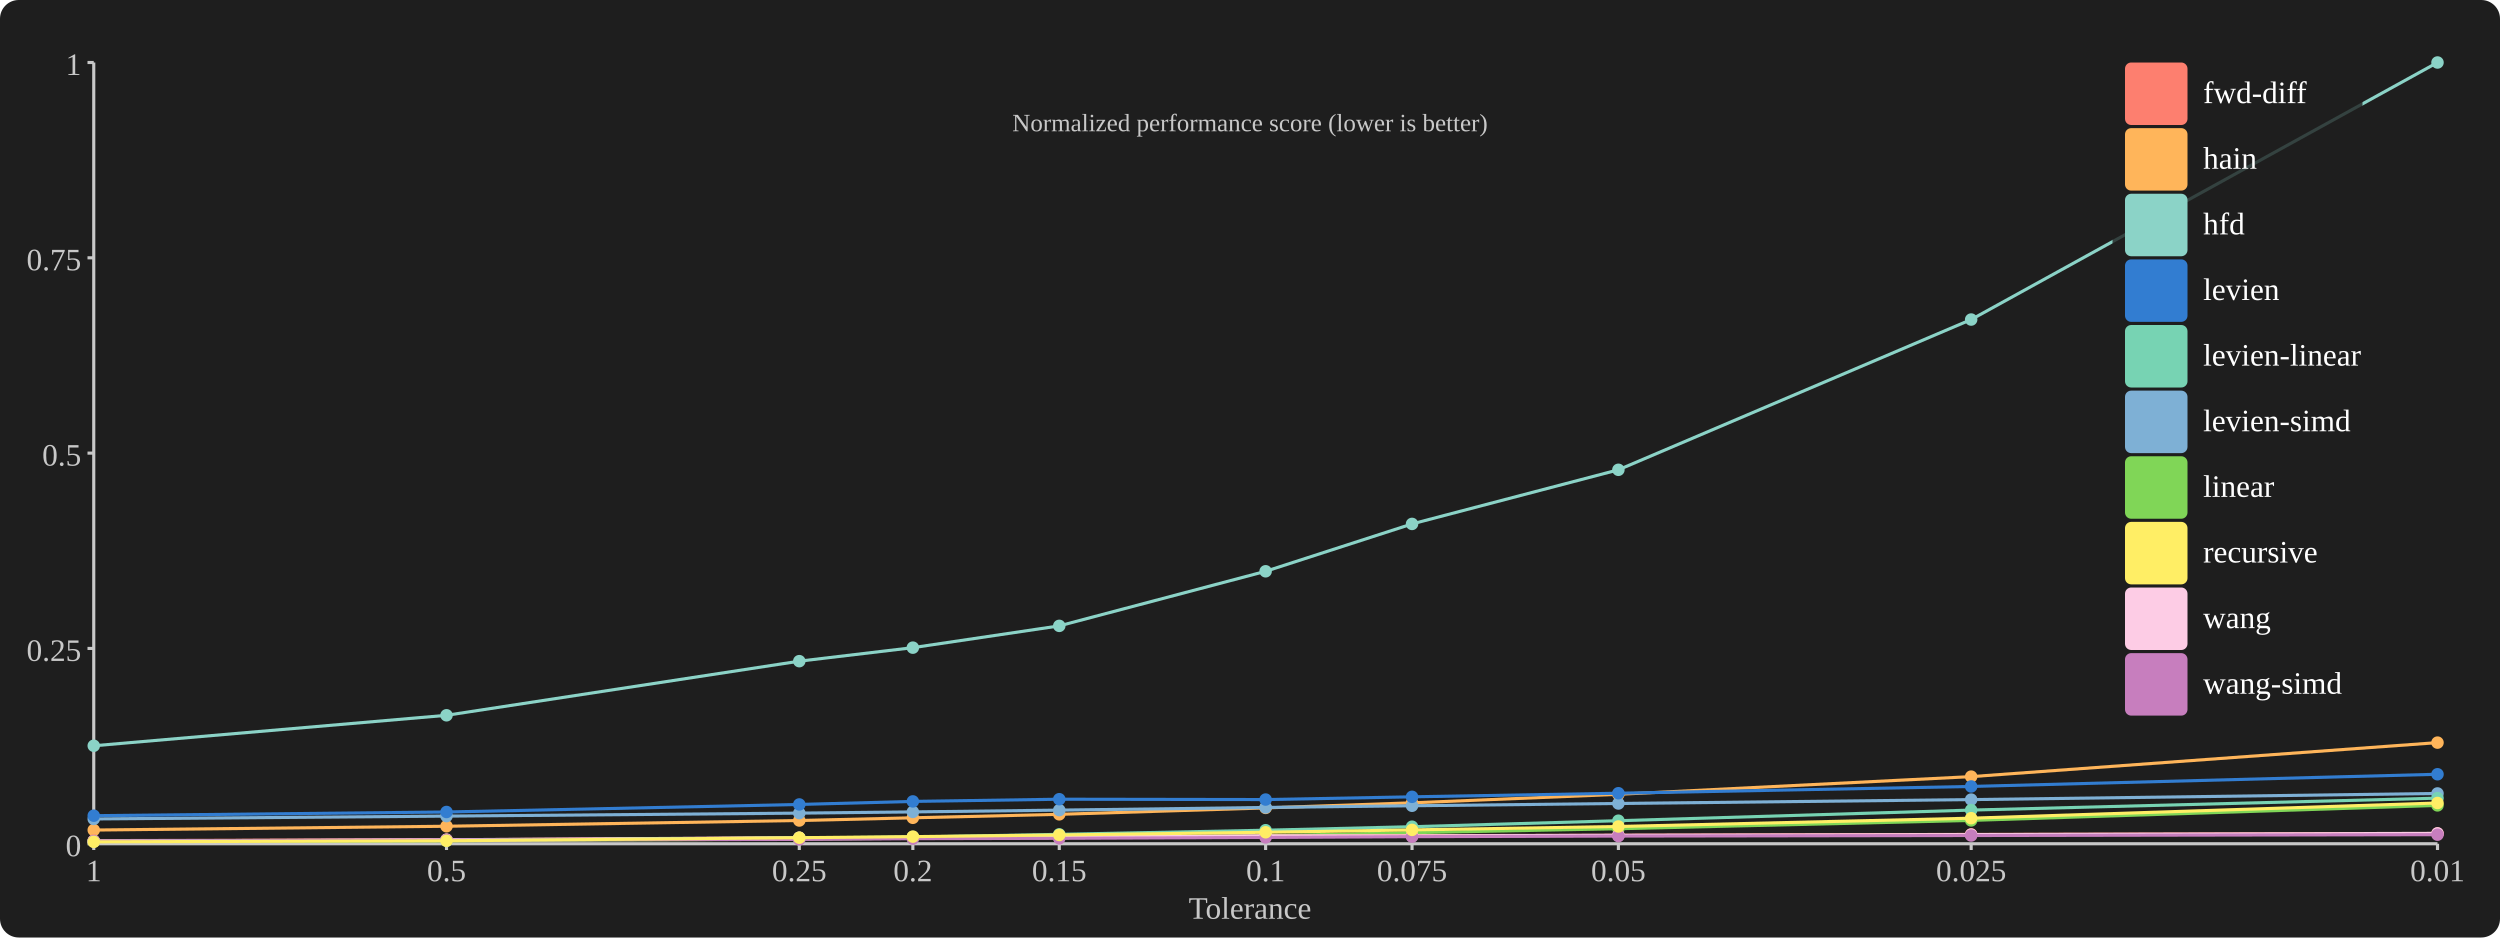
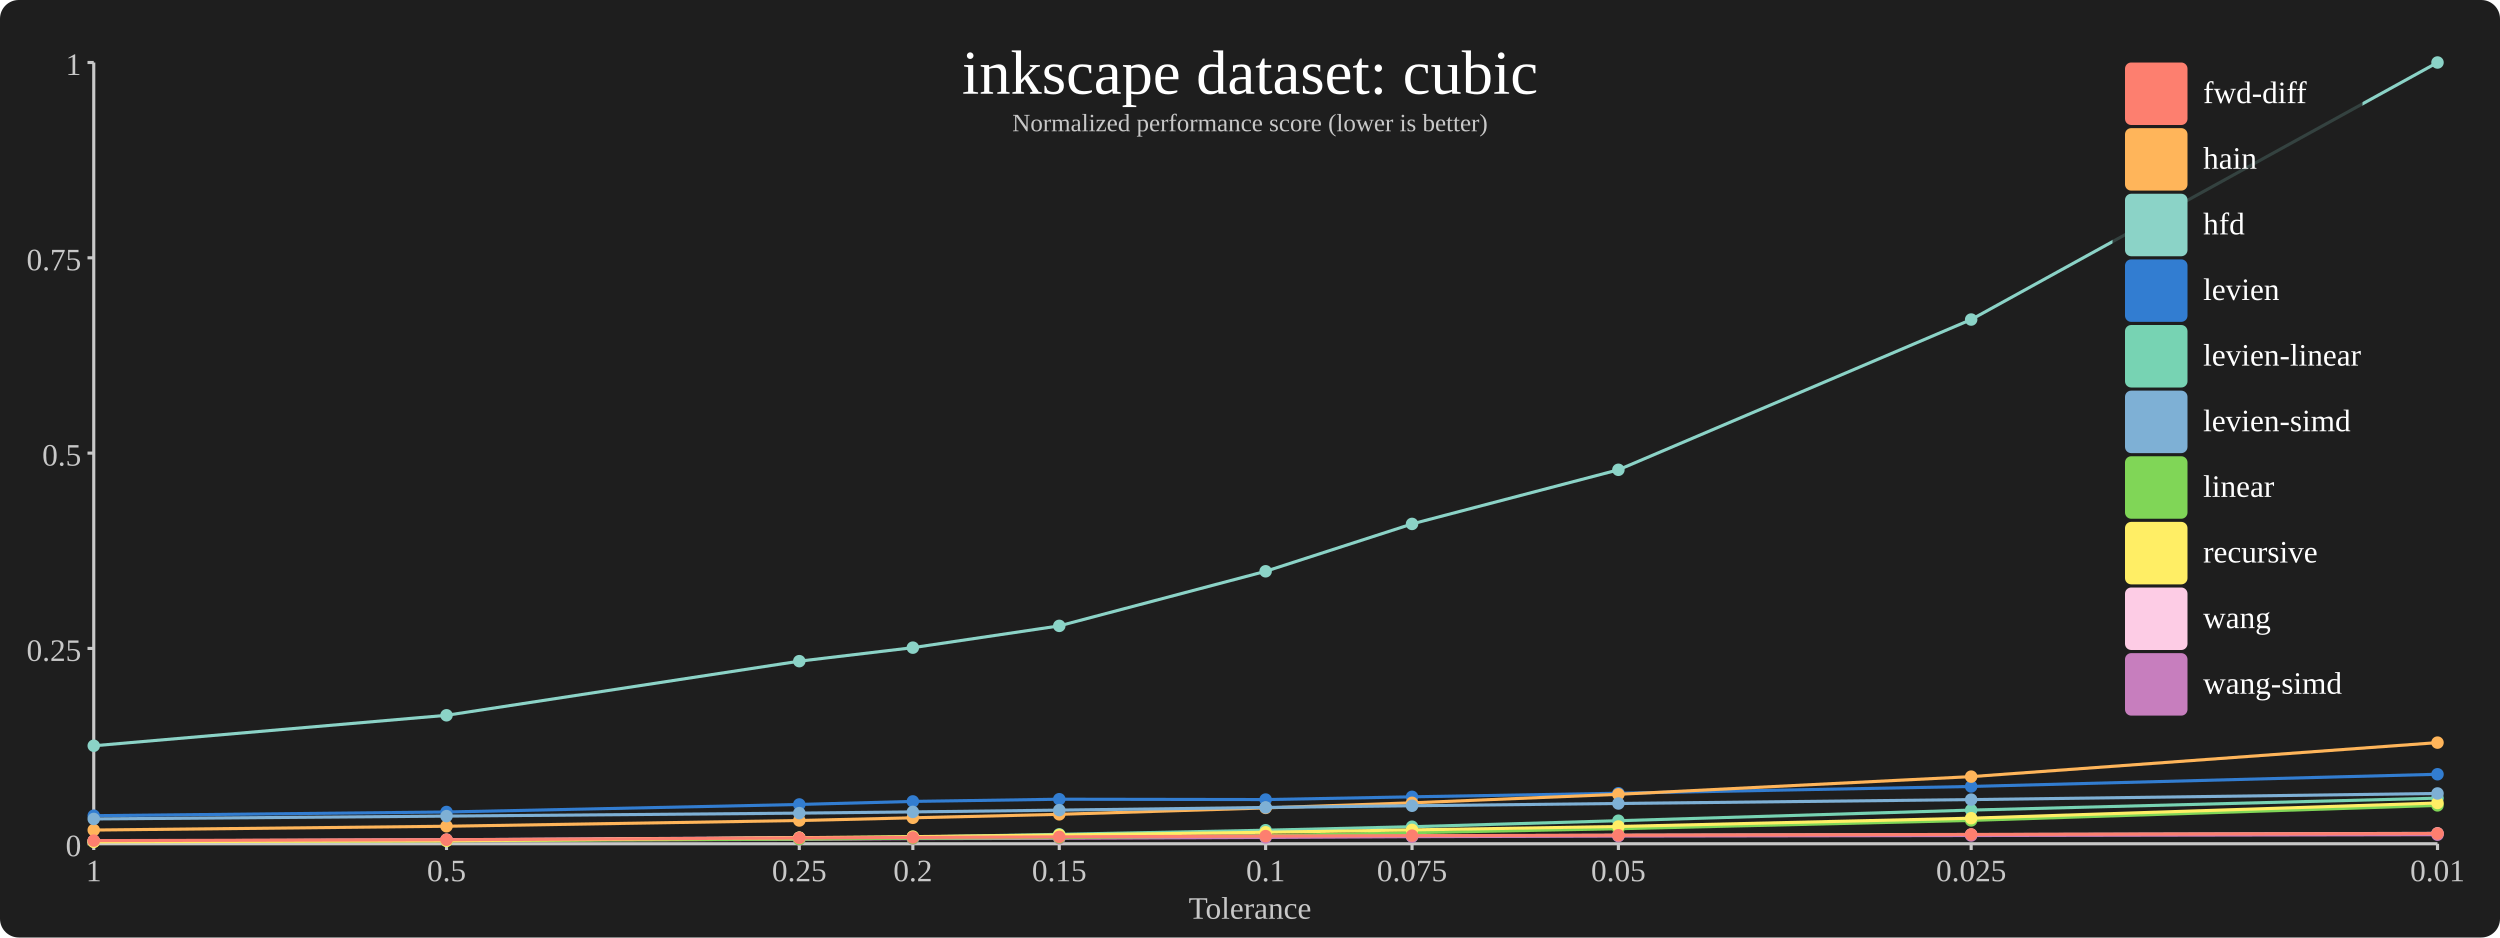
<svg xmlns="http://www.w3.org/2000/svg" viewBox="0 0 800 300">
  <rect x="0" y="0" width="800" height="300" ry="6" style="fill:rgb(30,30,30);stroke:none;fill-opacity:1;stroke-opacity:1;" />
  <path d="M 30 20 L 30 270" style="stroke:rgb(200,200,200);stroke-width:1" />
  <path d="M 30 270 L 780 270" style="stroke:rgb(200,200,200);stroke-width:1" />
  <path d="M 780 270 L 780 272" style="stroke:rgb(200,200,200);stroke-width:1" />
  <text x="780" y="282" style="font-size:10px;fill:rgb(200,200,200);text-anchor:middle;text-align:center;"> 0.01 </text>
  <path d="M 630.772 270 L 630.772 272" style="stroke:rgb(200,200,200);stroke-width:1" />
  <text x="630.772" y="282" style="font-size:10px;fill:rgb(200,200,200);text-anchor:middle;text-align:center;"> 0.025 </text>
  <path d="M 517.886 270 L 517.886 272" style="stroke:rgb(200,200,200);stroke-width:1" />
  <text x="517.886" y="282" style="font-size:10px;fill:rgb(200,200,200);text-anchor:middle;text-align:center;"> 0.05 </text>
  <path d="M 451.852 270 L 451.852 272" style="stroke:rgb(200,200,200);stroke-width:1" />
  <text x="451.852" y="282" style="font-size:10px;fill:rgb(200,200,200);text-anchor:middle;text-align:center;"> 0.075 </text>
  <path d="M 405 270 L 405 272" style="stroke:rgb(200,200,200);stroke-width:1" />
  <text x="405" y="282" style="font-size:10px;fill:rgb(200,200,200);text-anchor:middle;text-align:center;"> 0.1 </text>
  <path d="M 338.966 270 L 338.966 272" style="stroke:rgb(200,200,200);stroke-width:1" />
  <text x="338.966" y="282" style="font-size:10px;fill:rgb(200,200,200);text-anchor:middle;text-align:center;"> 0.15 </text>
  <path d="M 292.114 270 L 292.114 272" style="stroke:rgb(200,200,200);stroke-width:1" />
  <text x="292.114" y="282" style="font-size:10px;fill:rgb(200,200,200);text-anchor:middle;text-align:center;"> 0.2 </text>
  <path d="M 255.773 270 L 255.773 272" style="stroke:rgb(200,200,200);stroke-width:1" />
  <text x="255.773" y="282" style="font-size:10px;fill:rgb(200,200,200);text-anchor:middle;text-align:center;"> 0.25 </text>
  <path d="M 142.886 270 L 142.886 272" style="stroke:rgb(200,200,200);stroke-width:1" />
  <text x="142.886" y="282" style="font-size:10px;fill:rgb(200,200,200);text-anchor:middle;text-align:center;"> 0.5 </text>
  <path d="M 30 270 L 30 272" style="stroke:rgb(200,200,200);stroke-width:1" />
  <text x="30" y="282" style="font-size:10px;fill:rgb(200,200,200);text-anchor:middle;text-align:center;"> 1 </text>
  <path d="M 28 270 L 30 270" style="stroke:rgb(200,200,200);stroke-width:1" />
  <text x="26" y="274" style="font-size:10px;fill:rgb(200,200,200);text-anchor:end;text-align:right;"> 0 </text>
  <path d="M 28 207.5 L 30 207.5" style="stroke:rgb(200,200,200);stroke-width:1" />
  <text x="26" y="211.5" style="font-size:10px;fill:rgb(200,200,200);text-anchor:end;text-align:right;"> 0.25 </text>
  <path d="M 28 145 L 30 145" style="stroke:rgb(200,200,200);stroke-width:1" />
  <text x="26" y="149" style="font-size:10px;fill:rgb(200,200,200);text-anchor:end;text-align:right;"> 0.5 </text>
  <path d="M 28 82.5 L 30 82.5" style="stroke:rgb(200,200,200);stroke-width:1" />
  <text x="26" y="86.5" style="font-size:10px;fill:rgb(200,200,200);text-anchor:end;text-align:right;"> 0.75 </text>
  <path d="M 28 20 L 30 20" style="stroke:rgb(200,200,200);stroke-width:1" />
  <text x="26" y="24" style="font-size:10px;fill:rgb(200,200,200);text-anchor:end;text-align:right;"> 1 </text>
  <text x="400" y="294" style="font-size:10px;fill:rgb(200,200,200);text-anchor:middle;text-align:center;"> Tolerance </text>
  <circle cx="780" cy="20" r="2" style="fill:rgb(139,211,199);stroke:none;fill-opacity:1;stroke-opacity:1;" />
  <path d="M 780 20 L 630.772 102.255" style="stroke:rgb(139,211,199);stroke-width:1" />
  <circle cx="630.772" cy="102.255" r="2" style="fill:rgb(139,211,199);stroke:none;fill-opacity:1;stroke-opacity:1;" />
  <path d="M 630.772 102.255 L 517.886 150.338" style="stroke:rgb(139,211,199);stroke-width:1" />
  <circle cx="517.886" cy="150.338" r="2" style="fill:rgb(139,211,199);stroke:none;fill-opacity:1;stroke-opacity:1;" />
  <path d="M 517.886 150.338 L 451.852 167.655" style="stroke:rgb(139,211,199);stroke-width:1" />
  <circle cx="451.852" cy="167.655" r="2" style="fill:rgb(139,211,199);stroke:none;fill-opacity:1;stroke-opacity:1;" />
  <path d="M 451.852 167.655 L 405 182.812" style="stroke:rgb(139,211,199);stroke-width:1" />
  <circle cx="405" cy="182.812" r="2" style="fill:rgb(139,211,199);stroke:none;fill-opacity:1;stroke-opacity:1;" />
  <path d="M 405 182.812 L 338.966 200.278" style="stroke:rgb(139,211,199);stroke-width:1" />
  <circle cx="338.966" cy="200.278" r="2" style="fill:rgb(139,211,199);stroke:none;fill-opacity:1;stroke-opacity:1;" />
  <path d="M 338.966 200.278 L 292.114 207.248" style="stroke:rgb(139,211,199);stroke-width:1" />
  <circle cx="292.114" cy="207.248" r="2" style="fill:rgb(139,211,199);stroke:none;fill-opacity:1;stroke-opacity:1;" />
  <path d="M 292.114 207.248 L 255.773 211.572" style="stroke:rgb(139,211,199);stroke-width:1" />
  <circle cx="255.773" cy="211.572" r="2" style="fill:rgb(139,211,199);stroke:none;fill-opacity:1;stroke-opacity:1;" />
  <path d="M 255.773 211.572 L 142.886 228.893" style="stroke:rgb(139,211,199);stroke-width:1" />
  <circle cx="142.886" cy="228.893" r="2" style="fill:rgb(139,211,199);stroke:none;fill-opacity:1;stroke-opacity:1;" />
  <path d="M 142.886 228.893 L 30 238.645" style="stroke:rgb(139,211,199);stroke-width:1" />
  <circle cx="30" cy="238.645" r="2" style="fill:rgb(139,211,199);stroke:none;fill-opacity:1;stroke-opacity:1;" />
+   <circle cx="780" cy="255.41" r="2" style="fill:rgb(119,211,179);stroke:none;fill-opacity:1;stroke-opacity:1;" />
+   <path d="M 780 255.41 L 630.772 259.228" style="stroke:rgb(119,211,179);stroke-width:1" />
+   <circle cx="630.772" cy="259.228" r="2" style="fill:rgb(119,211,179);stroke:none;fill-opacity:1;stroke-opacity:1;" />
+   <path d="M 630.772 259.228 L 517.886 262.625" style="stroke:rgb(119,211,179);stroke-width:1" />
+   <circle cx="517.886" cy="262.625" r="2" style="fill:rgb(119,211,179);stroke:none;fill-opacity:1;stroke-opacity:1;" />
+   <path d="M 517.886 262.625 L 451.852 264.545" style="stroke:rgb(119,211,179);stroke-width:1" />
+   <circle cx="451.852" cy="264.545" r="2" style="fill:rgb(119,211,179);stroke:none;fill-opacity:1;stroke-opacity:1;" />
+   <path d="M 451.852 264.545 L 405 265.668" style="stroke:rgb(119,211,179);stroke-width:1" />
+   <circle cx="405" cy="265.668" r="2" style="fill:rgb(119,211,179);stroke:none;fill-opacity:1;stroke-opacity:1;" />
+   <path d="M 405 265.668 L 338.966 266.993" style="stroke:rgb(119,211,179);stroke-width:1" />
+   <circle cx="338.966" cy="266.993" r="2" style="fill:rgb(119,211,179);stroke:none;fill-opacity:1;stroke-opacity:1;" />
+   <path d="M 338.966 266.993 L 292.114 267.84" style="stroke:rgb(119,211,179);stroke-width:1" />
+   <circle cx="292.114" cy="267.84" r="2" style="fill:rgb(119,211,179);stroke:none;fill-opacity:1;stroke-opacity:1;" />
+   <path d="M 292.114 267.84 L 255.773 268.163" style="stroke:rgb(119,211,179);stroke-width:1" />
+   <circle cx="255.773" cy="268.163" r="2" style="fill:rgb(119,211,179);stroke:none;fill-opacity:1;stroke-opacity:1;" />
+   <path d="M 255.773 268.163 L 142.886 268.957" style="stroke:rgb(119,211,179);stroke-width:1" />
+   <circle cx="142.886" cy="268.957" r="2" style="fill:rgb(119,211,179);stroke:none;fill-opacity:1;stroke-opacity:1;" />
+   <path d="M 142.886 268.957 L 30 269.223" style="stroke:rgb(119,211,179);stroke-width:1" />
+   <circle cx="30" cy="269.223" r="2" style="fill:rgb(119,211,179);stroke:none;fill-opacity:1;stroke-opacity:1;" />
+   <circle cx="780" cy="247.762" r="2" style="fill:rgb(50,125,209);stroke:none;fill-opacity:1;stroke-opacity:1;" />
+   <path d="M 780 247.762 L 630.772 251.665" style="stroke:rgb(50,125,209);stroke-width:1" />
+   <circle cx="630.772" cy="251.665" r="2" style="fill:rgb(50,125,209);stroke:none;fill-opacity:1;stroke-opacity:1;" />
+   <path d="M 630.772 251.665 L 517.886 253.835" style="stroke:rgb(50,125,209);stroke-width:1" />
+   <circle cx="517.886" cy="253.835" r="2" style="fill:rgb(50,125,209);stroke:none;fill-opacity:1;stroke-opacity:1;" />
+   <path d="M 517.886 253.835 L 451.852 254.985" style="stroke:rgb(50,125,209);stroke-width:1" />
+   <circle cx="451.852" cy="254.985" r="2" style="fill:rgb(50,125,209);stroke:none;fill-opacity:1;stroke-opacity:1;" />
+   <path d="M 451.852 254.985 L 405 255.86" style="stroke:rgb(50,125,209);stroke-width:1" />
+   <circle cx="405" cy="255.86" r="2" style="fill:rgb(50,125,209);stroke:none;fill-opacity:1;stroke-opacity:1;" />
+   <path d="M 405 255.86 L 338.966 255.75" style="stroke:rgb(50,125,209);stroke-width:1" />
+   <circle cx="338.966" cy="255.75" r="2" style="fill:rgb(50,125,209);stroke:none;fill-opacity:1;stroke-opacity:1;" />
+   <path d="M 338.966 255.75 L 292.114 256.452" style="stroke:rgb(50,125,209);stroke-width:1" />
+   <circle cx="292.114" cy="256.452" r="2" style="fill:rgb(50,125,209);stroke:none;fill-opacity:1;stroke-opacity:1;" />
+   <path d="M 292.114 256.452 L 255.773 257.425" style="stroke:rgb(50,125,209);stroke-width:1" />
+   <circle cx="255.773" cy="257.425" r="2" style="fill:rgb(50,125,209);stroke:none;fill-opacity:1;stroke-opacity:1;" />
+   <path d="M 255.773 257.425 L 142.886 259.837" style="stroke:rgb(50,125,209);stroke-width:1" />
+   <circle cx="142.886" cy="259.837" r="2" style="fill:rgb(50,125,209);stroke:none;fill-opacity:1;stroke-opacity:1;" />
+   <path d="M 142.886 259.837 L 30 261.025" style="stroke:rgb(50,125,209);stroke-width:1" />
+   <circle cx="30" cy="261.025" r="2" style="fill:rgb(50,125,209);stroke:none;fill-opacity:1;stroke-opacity:1;" />
  <circle cx="780" cy="237.637" r="2" style="fill:rgb(255,181,90);stroke:none;fill-opacity:1;stroke-opacity:1;" />
  <path d="M 780 237.637 L 630.772 248.52" style="stroke:rgb(255,181,90);stroke-width:1" />
  <circle cx="630.772" cy="248.52" r="2" style="fill:rgb(255,181,90);stroke:none;fill-opacity:1;stroke-opacity:1;" />
  <path d="M 630.772 248.52 L 517.886 254.178" style="stroke:rgb(255,181,90);stroke-width:1" />
  <circle cx="517.886" cy="254.178" r="2" style="fill:rgb(255,181,90);stroke:none;fill-opacity:1;stroke-opacity:1;" />
  <path d="M 517.886 254.178 L 451.852 256.902" style="stroke:rgb(255,181,90);stroke-width:1" />
  <circle cx="451.852" cy="256.902" r="2" style="fill:rgb(255,181,90);stroke:none;fill-opacity:1;stroke-opacity:1;" />
  <path d="M 451.852 256.902 L 405 258.527" style="stroke:rgb(255,181,90);stroke-width:1" />
  <circle cx="405" cy="258.527" r="2" style="fill:rgb(255,181,90);stroke:none;fill-opacity:1;stroke-opacity:1;" />
  <path d="M 405 258.527 L 338.966 260.587" style="stroke:rgb(255,181,90);stroke-width:1" />
  <circle cx="338.966" cy="260.587" r="2" style="fill:rgb(255,181,90);stroke:none;fill-opacity:1;stroke-opacity:1;" />
  <path d="M 338.966 260.587 L 292.114 261.697" style="stroke:rgb(255,181,90);stroke-width:1" />
  <circle cx="292.114" cy="261.697" r="2" style="fill:rgb(255,181,90);stroke:none;fill-opacity:1;stroke-opacity:1;" />
  <path d="M 292.114 261.697 L 255.773 262.562" style="stroke:rgb(255,181,90);stroke-width:1" />
  <circle cx="255.773" cy="262.562" r="2" style="fill:rgb(255,181,90);stroke:none;fill-opacity:1;stroke-opacity:1;" />
  <path d="M 255.773 262.562 L 142.886 264.4" style="stroke:rgb(255,181,90);stroke-width:1" />
  <circle cx="142.886" cy="264.4" r="2" style="fill:rgb(255,181,90);stroke:none;fill-opacity:1;stroke-opacity:1;" />
  <path d="M 142.886 264.4 L 30 265.618" style="stroke:rgb(255,181,90);stroke-width:1" />
  <circle cx="30" cy="265.618" r="2" style="fill:rgb(255,181,90);stroke:none;fill-opacity:1;stroke-opacity:1;" />
+   <circle cx="780" cy="266.678" r="2" style="fill:rgb(253,204,229);stroke:none;fill-opacity:1;stroke-opacity:1;" />
+   <path d="M 780 266.678 L 630.772 267.075" style="stroke:rgb(253,204,229);stroke-width:1" />
+   <circle cx="630.772" cy="267.075" r="2" style="fill:rgb(253,204,229);stroke:none;fill-opacity:1;stroke-opacity:1;" />
+   <path d="M 630.772 267.075 L 517.886 267.293" style="stroke:rgb(253,204,229);stroke-width:1" />
+   <circle cx="517.886" cy="267.293" r="2" style="fill:rgb(253,204,229);stroke:none;fill-opacity:1;stroke-opacity:1;" />
+   <path d="M 517.886 267.293 L 451.852 267.485" style="stroke:rgb(253,204,229);stroke-width:1" />
+   <circle cx="451.852" cy="267.485" r="2" style="fill:rgb(253,204,229);stroke:none;fill-opacity:1;stroke-opacity:1;" />
+   <path d="M 451.852 267.485 L 405 267.485" style="stroke:rgb(253,204,229);stroke-width:1" />
+   <circle cx="405" cy="267.485" r="2" style="fill:rgb(253,204,229);stroke:none;fill-opacity:1;stroke-opacity:1;" />
+   <path d="M 405 267.485 L 338.966 267.79" style="stroke:rgb(253,204,229);stroke-width:1" />
+   <circle cx="338.966" cy="267.79" r="2" style="fill:rgb(253,204,229);stroke:none;fill-opacity:1;stroke-opacity:1;" />
+   <path d="M 338.966 267.79 L 292.114 267.988" style="stroke:rgb(253,204,229);stroke-width:1" />
+   <circle cx="292.114" cy="267.988" r="2" style="fill:rgb(253,204,229);stroke:none;fill-opacity:1;stroke-opacity:1;" />
+   <path d="M 292.114 267.988 L 255.773 268.08" style="stroke:rgb(253,204,229);stroke-width:1" />
+   <circle cx="255.773" cy="268.08" r="2" style="fill:rgb(253,204,229);stroke:none;fill-opacity:1;stroke-opacity:1;" />
+   <path d="M 255.773 268.08 L 142.886 268.705" style="stroke:rgb(253,204,229);stroke-width:1" />
+   <circle cx="142.886" cy="268.705" r="2" style="fill:rgb(253,204,229);stroke:none;fill-opacity:1;stroke-opacity:1;" />
+   <path d="M 142.886 268.705 L 30 269.147" style="stroke:rgb(253,204,229);stroke-width:1" />
+   <circle cx="30" cy="269.147" r="2" style="fill:rgb(253,204,229);stroke:none;fill-opacity:1;stroke-opacity:1;" />
+   <circle cx="780" cy="267.095" r="2" style="fill:rgb(199,126,190);stroke:none;fill-opacity:1;stroke-opacity:1;" />
+   <path d="M 780 267.095 L 630.772 267.363" style="stroke:rgb(199,126,190);stroke-width:1" />
+   <circle cx="630.772" cy="267.363" r="2" style="fill:rgb(199,126,190);stroke:none;fill-opacity:1;stroke-opacity:1;" />
+   <path d="M 630.772 267.363 L 517.886 267.545" style="stroke:rgb(199,126,190);stroke-width:1" />
+   <circle cx="517.886" cy="267.545" r="2" style="fill:rgb(199,126,190);stroke:none;fill-opacity:1;stroke-opacity:1;" />
+   <path d="M 517.886 267.545 L 451.852 267.73" style="stroke:rgb(199,126,190);stroke-width:1" />
+   <circle cx="451.852" cy="267.73" r="2" style="fill:rgb(199,126,190);stroke:none;fill-opacity:1;stroke-opacity:1;" />
+   <path d="M 451.852 267.73 L 405 267.983" style="stroke:rgb(199,126,190);stroke-width:1" />
+   <circle cx="405" cy="267.983" r="2" style="fill:rgb(199,126,190);stroke:none;fill-opacity:1;stroke-opacity:1;" />
+   <path d="M 405 267.983 L 338.966 268.26" style="stroke:rgb(199,126,190);stroke-width:1" />
+   <circle cx="338.966" cy="268.26" r="2" style="fill:rgb(199,126,190);stroke:none;fill-opacity:1;stroke-opacity:1;" />
+   <path d="M 338.966 268.26 L 292.114 268.37" style="stroke:rgb(199,126,190);stroke-width:1" />
+   <circle cx="292.114" cy="268.37" r="2" style="fill:rgb(199,126,190);stroke:none;fill-opacity:1;stroke-opacity:1;" />
+   <path d="M 292.114 268.37 L 255.773 268.618" style="stroke:rgb(199,126,190);stroke-width:1" />
+   <circle cx="255.773" cy="268.618" r="2" style="fill:rgb(199,126,190);stroke:none;fill-opacity:1;stroke-opacity:1;" />
+   <path d="M 255.773 268.618 L 142.886 268.827" style="stroke:rgb(199,126,190);stroke-width:1" />
+   <circle cx="142.886" cy="268.827" r="2" style="fill:rgb(199,126,190);stroke:none;fill-opacity:1;stroke-opacity:1;" />
+   <path d="M 142.886 268.827 L 30 269.192" style="stroke:rgb(199,126,190);stroke-width:1" />
+   <circle cx="30" cy="269.192" r="2" style="fill:rgb(199,126,190);stroke:none;fill-opacity:1;stroke-opacity:1;" />
+   <circle cx="780" cy="257.723" r="2" style="fill:rgb(128,214,87);stroke:none;fill-opacity:1;stroke-opacity:1;" />
+   <path d="M 780 257.723 L 630.772 262.53" style="stroke:rgb(128,214,87);stroke-width:1" />
+   <circle cx="630.772" cy="262.53" r="2" style="fill:rgb(128,214,87);stroke:none;fill-opacity:1;stroke-opacity:1;" />
+   <path d="M 630.772 262.53 L 517.886 265.195" style="stroke:rgb(128,214,87);stroke-width:1" />
+   <circle cx="517.886" cy="265.195" r="2" style="fill:rgb(128,214,87);stroke:none;fill-opacity:1;stroke-opacity:1;" />
+   <path d="M 517.886 265.195 L 451.852 266.447" style="stroke:rgb(128,214,87);stroke-width:1" />
+   <circle cx="451.852" cy="266.447" r="2" style="fill:rgb(128,214,87);stroke:none;fill-opacity:1;stroke-opacity:1;" />
+   <path d="M 451.852 266.447 L 405 267.423" style="stroke:rgb(128,214,87);stroke-width:1" />
+   <circle cx="405" cy="267.423" r="2" style="fill:rgb(128,214,87);stroke:none;fill-opacity:1;stroke-opacity:1;" />
+   <path d="M 405 267.423 L 338.966 268.027" style="stroke:rgb(128,214,87);stroke-width:1" />
+   <circle cx="338.966" cy="268.027" r="2" style="fill:rgb(128,214,87);stroke:none;fill-opacity:1;stroke-opacity:1;" />
+   <path d="M 338.966 268.027 L 292.114 268.233" style="stroke:rgb(128,214,87);stroke-width:1" />
+   <circle cx="292.114" cy="268.233" r="2" style="fill:rgb(128,214,87);stroke:none;fill-opacity:1;stroke-opacity:1;" />
+   <path d="M 292.114 268.233 L 255.773 268.52" style="stroke:rgb(128,214,87);stroke-width:1" />
+   <circle cx="255.773" cy="268.52" r="2" style="fill:rgb(128,214,87);stroke:none;fill-opacity:1;stroke-opacity:1;" />
+   <path d="M 255.773 268.52 L 142.886 269.015" style="stroke:rgb(128,214,87);stroke-width:1" />
+   <circle cx="142.886" cy="269.015" r="2" style="fill:rgb(128,214,87);stroke:none;fill-opacity:1;stroke-opacity:1;" />
+   <path d="M 142.886 269.015 L 30 269.245" style="stroke:rgb(128,214,87);stroke-width:1" />
+   <circle cx="30" cy="269.245" r="2" style="fill:rgb(128,214,87);stroke:none;fill-opacity:1;stroke-opacity:1;" />
+   <circle cx="780" cy="256.957" r="2" style="fill:rgb(255,238,101);stroke:none;fill-opacity:1;stroke-opacity:1;" />
+   <path d="M 780 256.957 L 630.772 261.82" style="stroke:rgb(255,238,101);stroke-width:1" />
+   <circle cx="630.772" cy="261.82" r="2" style="fill:rgb(255,238,101);stroke:none;fill-opacity:1;stroke-opacity:1;" />
+   <path d="M 630.772 261.82 L 517.886 264.478" style="stroke:rgb(255,238,101);stroke-width:1" />
+   <circle cx="517.886" cy="264.478" r="2" style="fill:rgb(255,238,101);stroke:none;fill-opacity:1;stroke-opacity:1;" />
+   <path d="M 517.886 264.478 L 451.852 265.567" style="stroke:rgb(255,238,101);stroke-width:1" />
+   <circle cx="451.852" cy="265.567" r="2" style="fill:rgb(255,238,101);stroke:none;fill-opacity:1;stroke-opacity:1;" />
+   <path d="M 451.852 265.567 L 405 266.325" style="stroke:rgb(255,238,101);stroke-width:1" />
+   <circle cx="405" cy="266.325" r="2" style="fill:rgb(255,238,101);stroke:none;fill-opacity:1;stroke-opacity:1;" />
+   <path d="M 405 266.325 L 338.966 267.188" style="stroke:rgb(255,238,101);stroke-width:1" />
+   <circle cx="338.966" cy="267.188" r="2" style="fill:rgb(255,238,101);stroke:none;fill-opacity:1;stroke-opacity:1;" />
+   <path d="M 338.966 267.188 L 292.114 267.717" style="stroke:rgb(255,238,101);stroke-width:1" />
+   <circle cx="292.114" cy="267.717" r="2" style="fill:rgb(255,238,101);stroke:none;fill-opacity:1;stroke-opacity:1;" />
+   <path d="M 292.114 267.717 L 255.773 268.072" style="stroke:rgb(255,238,101);stroke-width:1" />
+   <circle cx="255.773" cy="268.072" r="2" style="fill:rgb(255,238,101);stroke:none;fill-opacity:1;stroke-opacity:1;" />
+   <path d="M 255.773 268.072 L 142.886 269.048" style="stroke:rgb(255,238,101);stroke-width:1" />
+   <circle cx="142.886" cy="269.048" r="2" style="fill:rgb(255,238,101);stroke:none;fill-opacity:1;stroke-opacity:1;" />
+   <path d="M 142.886 269.048 L 30 269.39" style="stroke:rgb(255,238,101);stroke-width:1" />
+   <circle cx="30" cy="269.39" r="2" style="fill:rgb(255,238,101);stroke:none;fill-opacity:1;stroke-opacity:1;" />
  <circle cx="780" cy="253.907" r="2" style="fill:rgb(126,176,213);stroke:none;fill-opacity:1;stroke-opacity:1;" />
  <path d="M 780 253.907 L 630.772 255.87" style="stroke:rgb(126,176,213);stroke-width:1" />
  <circle cx="630.772" cy="255.87" r="2" style="fill:rgb(126,176,213);stroke:none;fill-opacity:1;stroke-opacity:1;" />
  <path d="M 630.772 255.87 L 517.886 257.115" style="stroke:rgb(126,176,213);stroke-width:1" />
  <circle cx="517.886" cy="257.115" r="2" style="fill:rgb(126,176,213);stroke:none;fill-opacity:1;stroke-opacity:1;" />
  <path d="M 517.886 257.115 L 451.852 257.842" style="stroke:rgb(126,176,213);stroke-width:1" />
  <circle cx="451.852" cy="257.842" r="2" style="fill:rgb(126,176,213);stroke:none;fill-opacity:1;stroke-opacity:1;" />
  <path d="M 451.852 257.842 L 405 258.385" style="stroke:rgb(126,176,213);stroke-width:1" />
  <circle cx="405" cy="258.385" r="2" style="fill:rgb(126,176,213);stroke:none;fill-opacity:1;stroke-opacity:1;" />
  <path d="M 405 258.385 L 338.966 259.24" style="stroke:rgb(126,176,213);stroke-width:1" />
  <circle cx="338.966" cy="259.24" r="2" style="fill:rgb(126,176,213);stroke:none;fill-opacity:1;stroke-opacity:1;" />
  <path d="M 338.966 259.24 L 292.114 259.81" style="stroke:rgb(126,176,213);stroke-width:1" />
  <circle cx="292.114" cy="259.81" r="2" style="fill:rgb(126,176,213);stroke:none;fill-opacity:1;stroke-opacity:1;" />
  <path d="M 292.114 259.81 L 255.773 260.2" style="stroke:rgb(126,176,213);stroke-width:1" />
  <circle cx="255.773" cy="260.2" r="2" style="fill:rgb(126,176,213);stroke:none;fill-opacity:1;stroke-opacity:1;" />
  <path d="M 255.773 260.2 L 142.886 261.155" style="stroke:rgb(126,176,213);stroke-width:1" />
  <circle cx="142.886" cy="261.155" r="2" style="fill:rgb(126,176,213);stroke:none;fill-opacity:1;stroke-opacity:1;" />
  <path d="M 142.886 261.155 L 30 262.062" style="stroke:rgb(126,176,213);stroke-width:1" />
  <circle cx="30" cy="262.062" r="2" style="fill:rgb(126,176,213);stroke:none;fill-opacity:1;stroke-opacity:1;" />
-   <circle cx="780" cy="247.762" r="2" style="fill:rgb(50,125,209);stroke:none;fill-opacity:1;stroke-opacity:1;" />
-   <path d="M 780 247.762 L 630.772 251.665" style="stroke:rgb(50,125,209);stroke-width:1" />
-   <circle cx="630.772" cy="251.665" r="2" style="fill:rgb(50,125,209);stroke:none;fill-opacity:1;stroke-opacity:1;" />
-   <path d="M 630.772 251.665 L 517.886 253.835" style="stroke:rgb(50,125,209);stroke-width:1" />
-   <circle cx="517.886" cy="253.835" r="2" style="fill:rgb(50,125,209);stroke:none;fill-opacity:1;stroke-opacity:1;" />
-   <path d="M 517.886 253.835 L 451.852 254.985" style="stroke:rgb(50,125,209);stroke-width:1" />
-   <circle cx="451.852" cy="254.985" r="2" style="fill:rgb(50,125,209);stroke:none;fill-opacity:1;stroke-opacity:1;" />
-   <path d="M 451.852 254.985 L 405 255.86" style="stroke:rgb(50,125,209);stroke-width:1" />
-   <circle cx="405" cy="255.86" r="2" style="fill:rgb(50,125,209);stroke:none;fill-opacity:1;stroke-opacity:1;" />
-   <path d="M 405 255.86 L 338.966 255.75" style="stroke:rgb(50,125,209);stroke-width:1" />
-   <circle cx="338.966" cy="255.75" r="2" style="fill:rgb(50,125,209);stroke:none;fill-opacity:1;stroke-opacity:1;" />
-   <path d="M 338.966 255.75 L 292.114 256.452" style="stroke:rgb(50,125,209);stroke-width:1" />
-   <circle cx="292.114" cy="256.452" r="2" style="fill:rgb(50,125,209);stroke:none;fill-opacity:1;stroke-opacity:1;" />
-   <path d="M 292.114 256.452 L 255.773 257.425" style="stroke:rgb(50,125,209);stroke-width:1" />
-   <circle cx="255.773" cy="257.425" r="2" style="fill:rgb(50,125,209);stroke:none;fill-opacity:1;stroke-opacity:1;" />
-   <path d="M 255.773 257.425 L 142.886 259.837" style="stroke:rgb(50,125,209);stroke-width:1" />
-   <circle cx="142.886" cy="259.837" r="2" style="fill:rgb(50,125,209);stroke:none;fill-opacity:1;stroke-opacity:1;" />
-   <path d="M 142.886 259.837 L 30 261.025" style="stroke:rgb(50,125,209);stroke-width:1" />
-   <circle cx="30" cy="261.025" r="2" style="fill:rgb(50,125,209);stroke:none;fill-opacity:1;stroke-opacity:1;" />
-   <circle cx="780" cy="257.723" r="2" style="fill:rgb(128,214,87);stroke:none;fill-opacity:1;stroke-opacity:1;" />
-   <path d="M 780 257.723 L 630.772 262.53" style="stroke:rgb(128,214,87);stroke-width:1" />
-   <circle cx="630.772" cy="262.53" r="2" style="fill:rgb(128,214,87);stroke:none;fill-opacity:1;stroke-opacity:1;" />
-   <path d="M 630.772 262.53 L 517.886 265.195" style="stroke:rgb(128,214,87);stroke-width:1" />
-   <circle cx="517.886" cy="265.195" r="2" style="fill:rgb(128,214,87);stroke:none;fill-opacity:1;stroke-opacity:1;" />
-   <path d="M 517.886 265.195 L 451.852 266.447" style="stroke:rgb(128,214,87);stroke-width:1" />
-   <circle cx="451.852" cy="266.447" r="2" style="fill:rgb(128,214,87);stroke:none;fill-opacity:1;stroke-opacity:1;" />
-   <path d="M 451.852 266.447 L 405 267.423" style="stroke:rgb(128,214,87);stroke-width:1" />
-   <circle cx="405" cy="267.423" r="2" style="fill:rgb(128,214,87);stroke:none;fill-opacity:1;stroke-opacity:1;" />
-   <path d="M 405 267.423 L 338.966 268.027" style="stroke:rgb(128,214,87);stroke-width:1" />
-   <circle cx="338.966" cy="268.027" r="2" style="fill:rgb(128,214,87);stroke:none;fill-opacity:1;stroke-opacity:1;" />
-   <path d="M 338.966 268.027 L 292.114 268.233" style="stroke:rgb(128,214,87);stroke-width:1" />
-   <circle cx="292.114" cy="268.233" r="2" style="fill:rgb(128,214,87);stroke:none;fill-opacity:1;stroke-opacity:1;" />
-   <path d="M 292.114 268.233 L 255.773 268.52" style="stroke:rgb(128,214,87);stroke-width:1" />
-   <circle cx="255.773" cy="268.52" r="2" style="fill:rgb(128,214,87);stroke:none;fill-opacity:1;stroke-opacity:1;" />
-   <path d="M 255.773 268.52 L 142.886 269.015" style="stroke:rgb(128,214,87);stroke-width:1" />
-   <circle cx="142.886" cy="269.015" r="2" style="fill:rgb(128,214,87);stroke:none;fill-opacity:1;stroke-opacity:1;" />
-   <path d="M 142.886 269.015 L 30 269.245" style="stroke:rgb(128,214,87);stroke-width:1" />
-   <circle cx="30" cy="269.245" r="2" style="fill:rgb(128,214,87);stroke:none;fill-opacity:1;stroke-opacity:1;" />
  <circle cx="780" cy="266.733" r="2" style="fill:rgb(253,127,111);stroke:none;fill-opacity:1;stroke-opacity:1;" />
  <path d="M 780 266.733 L 630.772 267.017" style="stroke:rgb(253,127,111);stroke-width:1" />
  <circle cx="630.772" cy="267.017" r="2" style="fill:rgb(253,127,111);stroke:none;fill-opacity:1;stroke-opacity:1;" />
  <path d="M 630.772 267.017 L 517.886 267.275" style="stroke:rgb(253,127,111);stroke-width:1" />
  <circle cx="517.886" cy="267.275" r="2" style="fill:rgb(253,127,111);stroke:none;fill-opacity:1;stroke-opacity:1;" />
  <path d="M 517.886 267.275 L 451.852 267.402" style="stroke:rgb(253,127,111);stroke-width:1" />
  <circle cx="451.852" cy="267.402" r="2" style="fill:rgb(253,127,111);stroke:none;fill-opacity:1;stroke-opacity:1;" />
  <path d="M 451.852 267.402 L 405 267.548" style="stroke:rgb(253,127,111);stroke-width:1" />
  <circle cx="405" cy="267.548" r="2" style="fill:rgb(253,127,111);stroke:none;fill-opacity:1;stroke-opacity:1;" />
  <path d="M 405 267.548 L 338.966 267.793" style="stroke:rgb(253,127,111);stroke-width:1" />
  <circle cx="338.966" cy="267.793" r="2" style="fill:rgb(253,127,111);stroke:none;fill-opacity:1;stroke-opacity:1;" />
  <path d="M 338.966 267.793 L 292.114 267.978" style="stroke:rgb(253,127,111);stroke-width:1" />
  <circle cx="292.114" cy="267.978" r="2" style="fill:rgb(253,127,111);stroke:none;fill-opacity:1;stroke-opacity:1;" />
  <path d="M 292.114 267.978 L 255.773 268.135" style="stroke:rgb(253,127,111);stroke-width:1" />
  <circle cx="255.773" cy="268.135" r="2" style="fill:rgb(253,127,111);stroke:none;fill-opacity:1;stroke-opacity:1;" />
  <path d="M 255.773 268.135 L 142.886 268.728" style="stroke:rgb(253,127,111);stroke-width:1" />
  <circle cx="142.886" cy="268.728" r="2" style="fill:rgb(253,127,111);stroke:none;fill-opacity:1;stroke-opacity:1;" />
  <path d="M 142.886 268.728 L 30 268.998" style="stroke:rgb(253,127,111);stroke-width:1" />
  <circle cx="30" cy="268.998" r="2" style="fill:rgb(253,127,111);stroke:none;fill-opacity:1;stroke-opacity:1;" />
-   <circle cx="780" cy="266.678" r="2" style="fill:rgb(253,204,229);stroke:none;fill-opacity:1;stroke-opacity:1;" />
-   <path d="M 780 266.678 L 630.772 267.075" style="stroke:rgb(253,204,229);stroke-width:1" />
-   <circle cx="630.772" cy="267.075" r="2" style="fill:rgb(253,204,229);stroke:none;fill-opacity:1;stroke-opacity:1;" />
-   <path d="M 630.772 267.075 L 517.886 267.293" style="stroke:rgb(253,204,229);stroke-width:1" />
-   <circle cx="517.886" cy="267.293" r="2" style="fill:rgb(253,204,229);stroke:none;fill-opacity:1;stroke-opacity:1;" />
-   <path d="M 517.886 267.293 L 451.852 267.485" style="stroke:rgb(253,204,229);stroke-width:1" />
-   <circle cx="451.852" cy="267.485" r="2" style="fill:rgb(253,204,229);stroke:none;fill-opacity:1;stroke-opacity:1;" />
-   <path d="M 451.852 267.485 L 405 267.485" style="stroke:rgb(253,204,229);stroke-width:1" />
-   <circle cx="405" cy="267.485" r="2" style="fill:rgb(253,204,229);stroke:none;fill-opacity:1;stroke-opacity:1;" />
-   <path d="M 405 267.485 L 338.966 267.79" style="stroke:rgb(253,204,229);stroke-width:1" />
-   <circle cx="338.966" cy="267.79" r="2" style="fill:rgb(253,204,229);stroke:none;fill-opacity:1;stroke-opacity:1;" />
-   <path d="M 338.966 267.79 L 292.114 267.988" style="stroke:rgb(253,204,229);stroke-width:1" />
-   <circle cx="292.114" cy="267.988" r="2" style="fill:rgb(253,204,229);stroke:none;fill-opacity:1;stroke-opacity:1;" />
-   <path d="M 292.114 267.988 L 255.773 268.08" style="stroke:rgb(253,204,229);stroke-width:1" />
-   <circle cx="255.773" cy="268.08" r="2" style="fill:rgb(253,204,229);stroke:none;fill-opacity:1;stroke-opacity:1;" />
-   <path d="M 255.773 268.08 L 142.886 268.705" style="stroke:rgb(253,204,229);stroke-width:1" />
-   <circle cx="142.886" cy="268.705" r="2" style="fill:rgb(253,204,229);stroke:none;fill-opacity:1;stroke-opacity:1;" />
-   <path d="M 142.886 268.705 L 30 269.147" style="stroke:rgb(253,204,229);stroke-width:1" />
-   <circle cx="30" cy="269.147" r="2" style="fill:rgb(253,204,229);stroke:none;fill-opacity:1;stroke-opacity:1;" />
-   <circle cx="780" cy="255.41" r="2" style="fill:rgb(119,211,179);stroke:none;fill-opacity:1;stroke-opacity:1;" />
-   <path d="M 780 255.41 L 630.772 259.228" style="stroke:rgb(119,211,179);stroke-width:1" />
-   <circle cx="630.772" cy="259.228" r="2" style="fill:rgb(119,211,179);stroke:none;fill-opacity:1;stroke-opacity:1;" />
-   <path d="M 630.772 259.228 L 517.886 262.625" style="stroke:rgb(119,211,179);stroke-width:1" />
-   <circle cx="517.886" cy="262.625" r="2" style="fill:rgb(119,211,179);stroke:none;fill-opacity:1;stroke-opacity:1;" />
-   <path d="M 517.886 262.625 L 451.852 264.545" style="stroke:rgb(119,211,179);stroke-width:1" />
-   <circle cx="451.852" cy="264.545" r="2" style="fill:rgb(119,211,179);stroke:none;fill-opacity:1;stroke-opacity:1;" />
-   <path d="M 451.852 264.545 L 405 265.668" style="stroke:rgb(119,211,179);stroke-width:1" />
-   <circle cx="405" cy="265.668" r="2" style="fill:rgb(119,211,179);stroke:none;fill-opacity:1;stroke-opacity:1;" />
-   <path d="M 405 265.668 L 338.966 266.993" style="stroke:rgb(119,211,179);stroke-width:1" />
-   <circle cx="338.966" cy="266.993" r="2" style="fill:rgb(119,211,179);stroke:none;fill-opacity:1;stroke-opacity:1;" />
-   <path d="M 338.966 266.993 L 292.114 267.84" style="stroke:rgb(119,211,179);stroke-width:1" />
-   <circle cx="292.114" cy="267.84" r="2" style="fill:rgb(119,211,179);stroke:none;fill-opacity:1;stroke-opacity:1;" />
-   <path d="M 292.114 267.84 L 255.773 268.163" style="stroke:rgb(119,211,179);stroke-width:1" />
-   <circle cx="255.773" cy="268.163" r="2" style="fill:rgb(119,211,179);stroke:none;fill-opacity:1;stroke-opacity:1;" />
-   <path d="M 255.773 268.163 L 142.886 268.957" style="stroke:rgb(119,211,179);stroke-width:1" />
-   <circle cx="142.886" cy="268.957" r="2" style="fill:rgb(119,211,179);stroke:none;fill-opacity:1;stroke-opacity:1;" />
-   <path d="M 142.886 268.957 L 30 269.223" style="stroke:rgb(119,211,179);stroke-width:1" />
-   <circle cx="30" cy="269.223" r="2" style="fill:rgb(119,211,179);stroke:none;fill-opacity:1;stroke-opacity:1;" />
-   <circle cx="780" cy="267.095" r="2" style="fill:rgb(199,126,190);stroke:none;fill-opacity:1;stroke-opacity:1;" />
-   <path d="M 780 267.095 L 630.772 267.363" style="stroke:rgb(199,126,190);stroke-width:1" />
-   <circle cx="630.772" cy="267.363" r="2" style="fill:rgb(199,126,190);stroke:none;fill-opacity:1;stroke-opacity:1;" />
-   <path d="M 630.772 267.363 L 517.886 267.545" style="stroke:rgb(199,126,190);stroke-width:1" />
-   <circle cx="517.886" cy="267.545" r="2" style="fill:rgb(199,126,190);stroke:none;fill-opacity:1;stroke-opacity:1;" />
-   <path d="M 517.886 267.545 L 451.852 267.73" style="stroke:rgb(199,126,190);stroke-width:1" />
-   <circle cx="451.852" cy="267.73" r="2" style="fill:rgb(199,126,190);stroke:none;fill-opacity:1;stroke-opacity:1;" />
-   <path d="M 451.852 267.73 L 405 267.983" style="stroke:rgb(199,126,190);stroke-width:1" />
-   <circle cx="405" cy="267.983" r="2" style="fill:rgb(199,126,190);stroke:none;fill-opacity:1;stroke-opacity:1;" />
-   <path d="M 405 267.983 L 338.966 268.26" style="stroke:rgb(199,126,190);stroke-width:1" />
-   <circle cx="338.966" cy="268.26" r="2" style="fill:rgb(199,126,190);stroke:none;fill-opacity:1;stroke-opacity:1;" />
-   <path d="M 338.966 268.26 L 292.114 268.37" style="stroke:rgb(199,126,190);stroke-width:1" />
-   <circle cx="292.114" cy="268.37" r="2" style="fill:rgb(199,126,190);stroke:none;fill-opacity:1;stroke-opacity:1;" />
-   <path d="M 292.114 268.37 L 255.773 268.618" style="stroke:rgb(199,126,190);stroke-width:1" />
-   <circle cx="255.773" cy="268.618" r="2" style="fill:rgb(199,126,190);stroke:none;fill-opacity:1;stroke-opacity:1;" />
-   <path d="M 255.773 268.618 L 142.886 268.827" style="stroke:rgb(199,126,190);stroke-width:1" />
-   <circle cx="142.886" cy="268.827" r="2" style="fill:rgb(199,126,190);stroke:none;fill-opacity:1;stroke-opacity:1;" />
-   <path d="M 142.886 268.827 L 30 269.192" style="stroke:rgb(199,126,190);stroke-width:1" />
-   <circle cx="30" cy="269.192" r="2" style="fill:rgb(199,126,190);stroke:none;fill-opacity:1;stroke-opacity:1;" />
-   <circle cx="780" cy="256.957" r="2" style="fill:rgb(255,238,101);stroke:none;fill-opacity:1;stroke-opacity:1;" />
-   <path d="M 780 256.957 L 630.772 261.82" style="stroke:rgb(255,238,101);stroke-width:1" />
-   <circle cx="630.772" cy="261.82" r="2" style="fill:rgb(255,238,101);stroke:none;fill-opacity:1;stroke-opacity:1;" />
-   <path d="M 630.772 261.82 L 517.886 264.478" style="stroke:rgb(255,238,101);stroke-width:1" />
-   <circle cx="517.886" cy="264.478" r="2" style="fill:rgb(255,238,101);stroke:none;fill-opacity:1;stroke-opacity:1;" />
-   <path d="M 517.886 264.478 L 451.852 265.567" style="stroke:rgb(255,238,101);stroke-width:1" />
-   <circle cx="451.852" cy="265.567" r="2" style="fill:rgb(255,238,101);stroke:none;fill-opacity:1;stroke-opacity:1;" />
-   <path d="M 451.852 265.567 L 405 266.325" style="stroke:rgb(255,238,101);stroke-width:1" />
-   <circle cx="405" cy="266.325" r="2" style="fill:rgb(255,238,101);stroke:none;fill-opacity:1;stroke-opacity:1;" />
-   <path d="M 405 266.325 L 338.966 267.188" style="stroke:rgb(255,238,101);stroke-width:1" />
-   <circle cx="338.966" cy="267.188" r="2" style="fill:rgb(255,238,101);stroke:none;fill-opacity:1;stroke-opacity:1;" />
-   <path d="M 338.966 267.188 L 292.114 267.717" style="stroke:rgb(255,238,101);stroke-width:1" />
-   <circle cx="292.114" cy="267.717" r="2" style="fill:rgb(255,238,101);stroke:none;fill-opacity:1;stroke-opacity:1;" />
-   <path d="M 292.114 267.717 L 255.773 268.072" style="stroke:rgb(255,238,101);stroke-width:1" />
-   <circle cx="255.773" cy="268.072" r="2" style="fill:rgb(255,238,101);stroke:none;fill-opacity:1;stroke-opacity:1;" />
-   <path d="M 255.773 268.072 L 142.886 269.048" style="stroke:rgb(255,238,101);stroke-width:1" />
-   <circle cx="142.886" cy="269.048" r="2" style="fill:rgb(255,238,101);stroke:none;fill-opacity:1;stroke-opacity:1;" />
-   <path d="M 142.886 269.048 L 30 269.39" style="stroke:rgb(255,238,101);stroke-width:1" />
-   <circle cx="30" cy="269.39" r="2" style="fill:rgb(255,238,101);stroke:none;fill-opacity:1;stroke-opacity:1;" />
  <rect x="676" y="16" width="80" height="217" ry="4" style="fill:rgb(30,30,30);stroke:none;fill-opacity:0.8;stroke-opacity:1;" />
  <rect x="680" y="20" width="20" height="20" ry="2" style="fill:rgb(253,127,111);stroke:none;fill-opacity:1;stroke-opacity:1;" />
  <text x="705" y="33" style="font-size:10px;fill:rgb(255,255,255);text-anchor:start;text-align:left;"> fwd-diff </text>
  <rect x="680" y="41" width="20" height="20" ry="2" style="fill:rgb(255,181,90);stroke:none;fill-opacity:1;stroke-opacity:1;" />
  <text x="705" y="54" style="font-size:10px;fill:rgb(255,255,255);text-anchor:start;text-align:left;"> hain </text>
  <rect x="680" y="62" width="20" height="20" ry="2" style="fill:rgb(139,211,199);stroke:none;fill-opacity:1;stroke-opacity:1;" />
  <text x="705" y="75" style="font-size:10px;fill:rgb(255,255,255);text-anchor:start;text-align:left;"> hfd </text>
  <rect x="680" y="83" width="20" height="20" ry="2" style="fill:rgb(50,125,209);stroke:none;fill-opacity:1;stroke-opacity:1;" />
  <text x="705" y="96" style="font-size:10px;fill:rgb(255,255,255);text-anchor:start;text-align:left;"> levien </text>
  <rect x="680" y="104" width="20" height="20" ry="2" style="fill:rgb(119,211,179);stroke:none;fill-opacity:1;stroke-opacity:1;" />
  <text x="705" y="117" style="font-size:10px;fill:rgb(255,255,255);text-anchor:start;text-align:left;"> levien-linear </text>
  <rect x="680" y="125" width="20" height="20" ry="2" style="fill:rgb(126,176,213);stroke:none;fill-opacity:1;stroke-opacity:1;" />
  <text x="705" y="138" style="font-size:10px;fill:rgb(255,255,255);text-anchor:start;text-align:left;"> levien-simd </text>
  <rect x="680" y="146" width="20" height="20" ry="2" style="fill:rgb(128,214,87);stroke:none;fill-opacity:1;stroke-opacity:1;" />
  <text x="705" y="159" style="font-size:10px;fill:rgb(255,255,255);text-anchor:start;text-align:left;"> linear </text>
  <rect x="680" y="167" width="20" height="20" ry="2" style="fill:rgb(255,238,101);stroke:none;fill-opacity:1;stroke-opacity:1;" />
  <text x="705" y="180" style="font-size:10px;fill:rgb(255,255,255);text-anchor:start;text-align:left;"> recursive </text>
  <rect x="680" y="188" width="20" height="20" ry="2" style="fill:rgb(253,204,229);stroke:none;fill-opacity:1;stroke-opacity:1;" />
  <text x="705" y="201" style="font-size:10px;fill:rgb(255,255,255);text-anchor:start;text-align:left;"> wang </text>
  <rect x="680" y="209" width="20" height="20" ry="2" style="fill:rgb(199,126,190);stroke:none;fill-opacity:1;stroke-opacity:1;" />
  <text x="705" y="222" style="font-size:10px;fill:rgb(255,255,255);text-anchor:start;text-align:left;"> wang-simd </text>
-   <text x="400" y="30" style="font-size:20px;fill:rgb(255,255,255);text-anchor:middle;text-align:center;">  </text>
+   <text x="400" y="30" style="font-size:20px;fill:rgb(255,255,255);text-anchor:middle;text-align:center;"> inkscape dataset: cubic </text>
  <text x="400" y="42" style="font-size:8px;fill:rgb(200,200,200);text-anchor:middle;text-align:center;"> Normalized performance score (lower is better) </text>
</svg>
